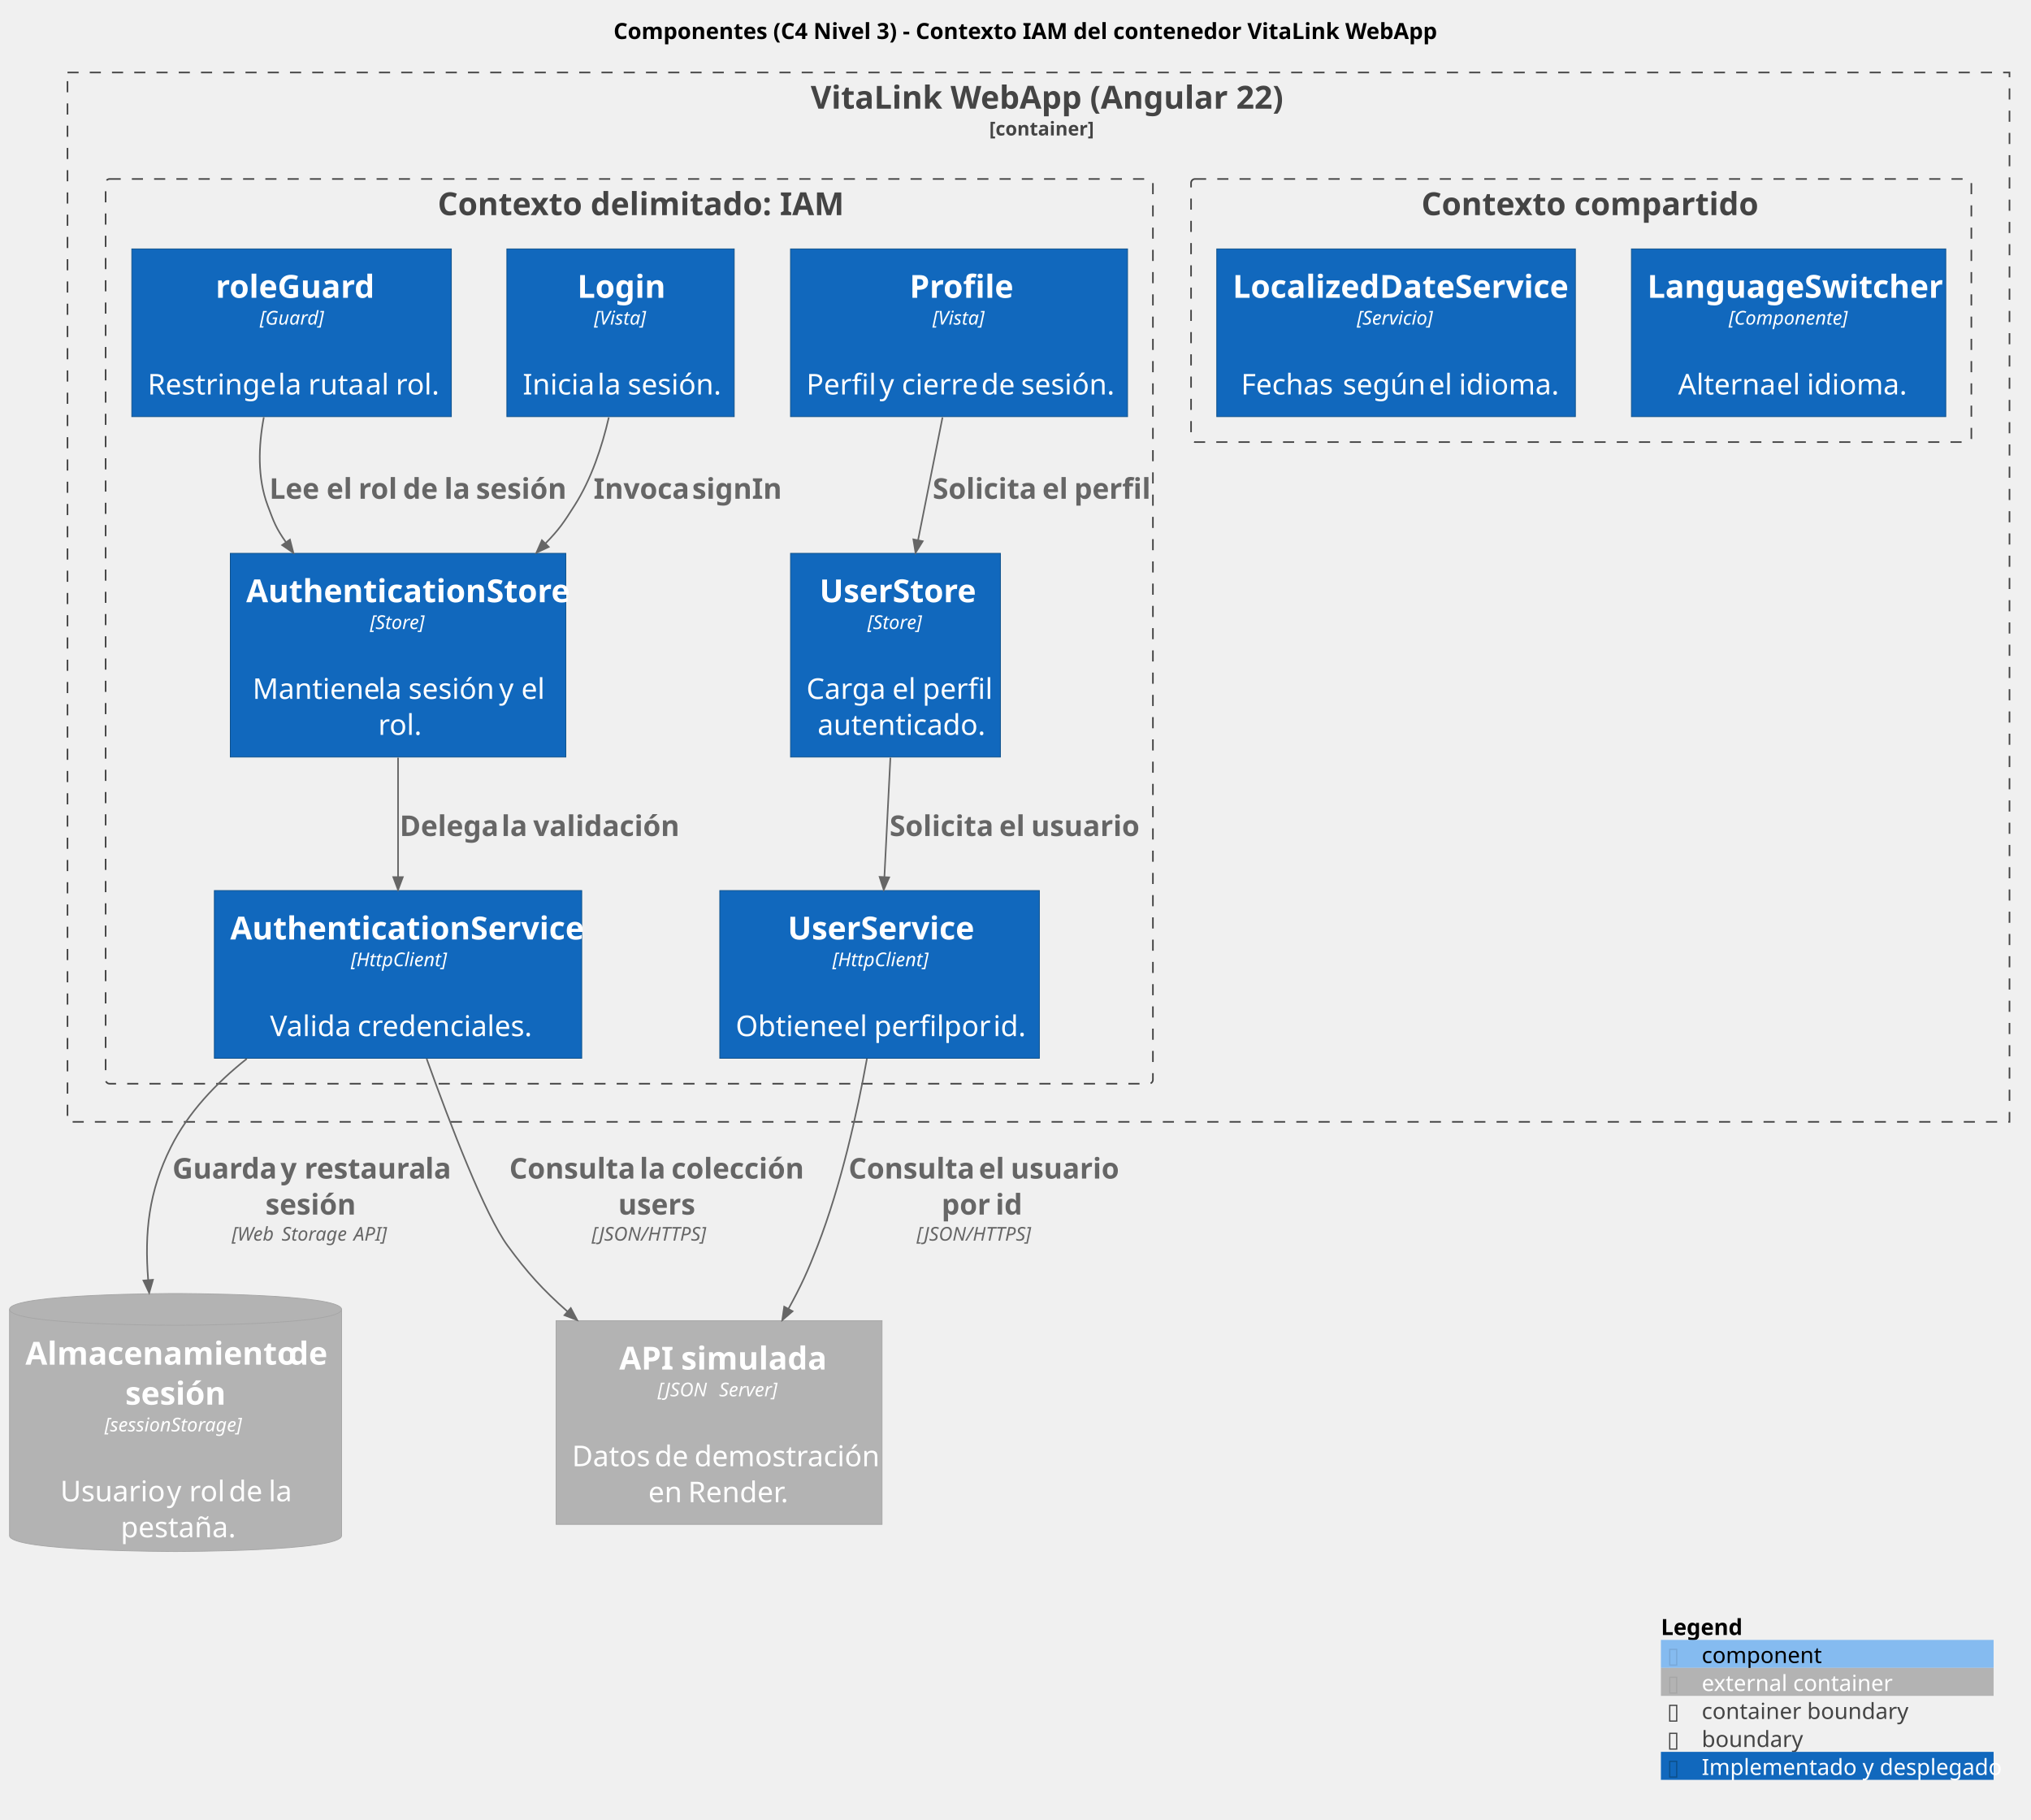
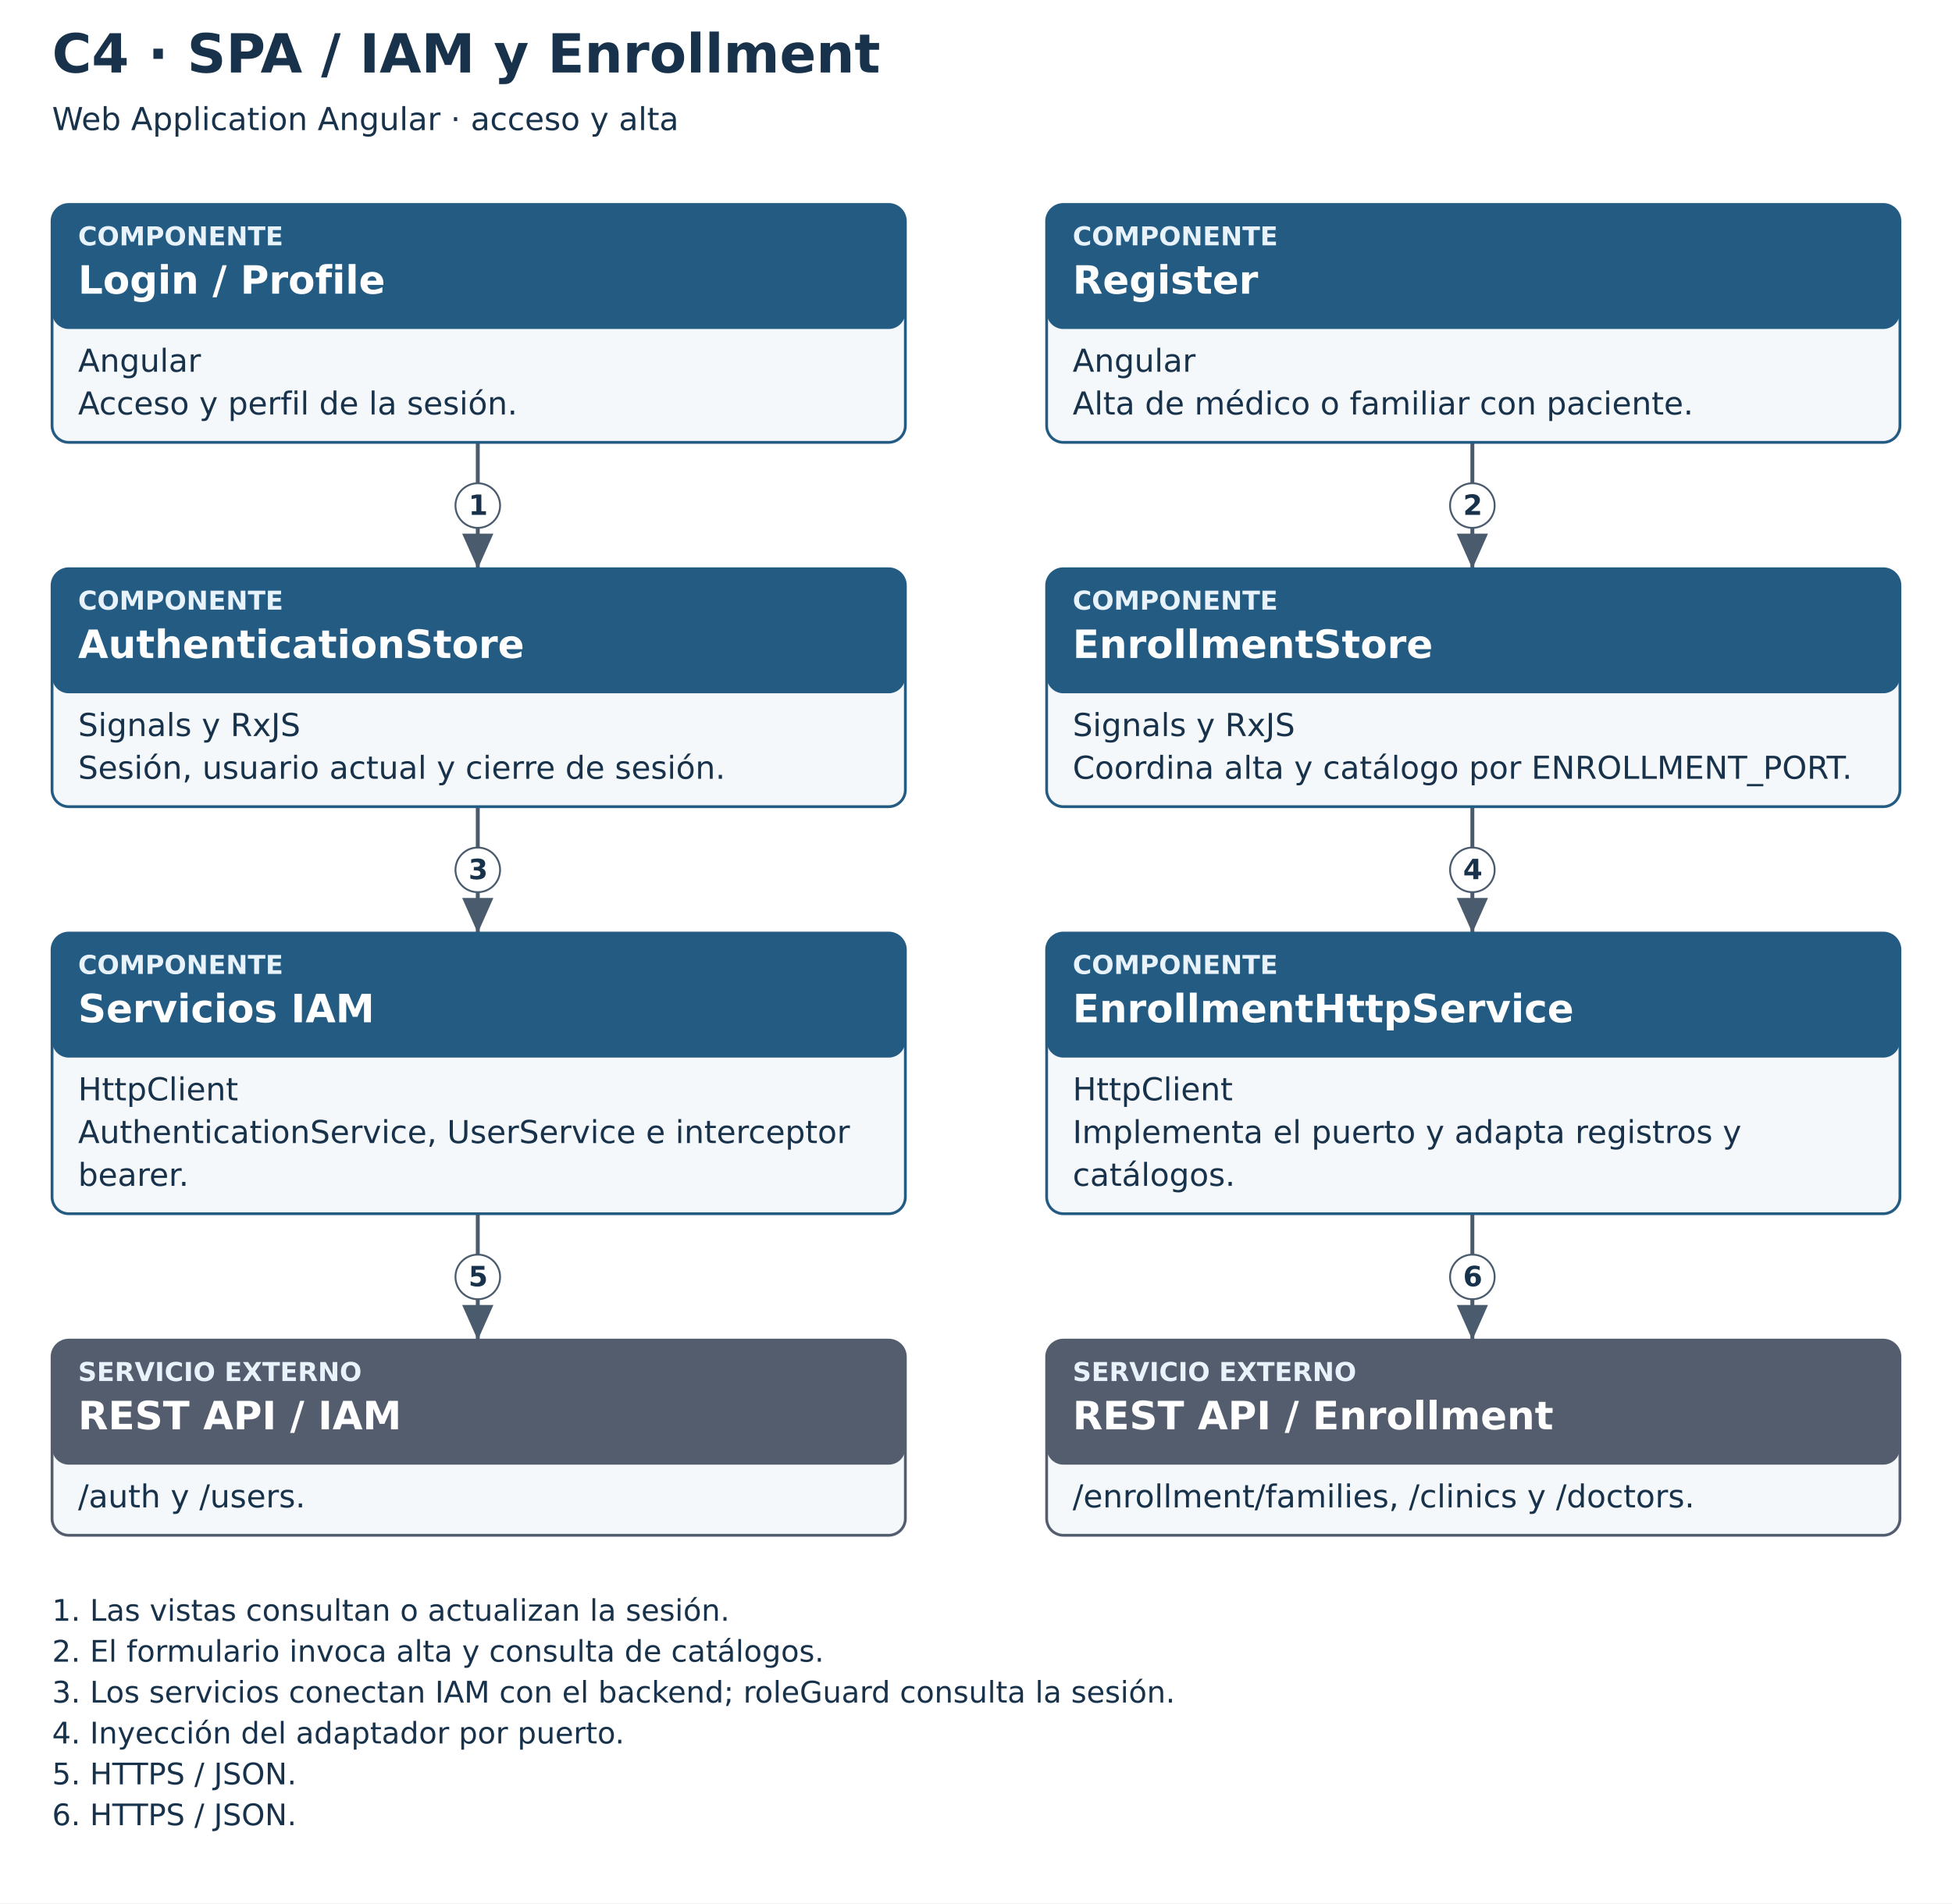
- <svg xmlns="http://www.w3.org/2000/svg" version="1.1" data-diagram-type="DESCRIPTION" style="width:1278px;height:1145px;background:#FFFFFF;" width="1278px" height="1145px" viewBox="0 0 1278 1145" zoomAndPan="magnify" preserveAspectRatio="none" contentStyleType="text/css">
-   <defs />
-   <g font-family="sans-serif" lengthAdjust="spacing">
-     <g class="title" data-source-line="11">
-       <text x="386.052" y="24.533" fill="#000" font-size="14" textLength="499.365" font-weight="700">Componentes (C4 Nivel 3) - Contexto IAM del contenedor VitaLink WebApp</text>
-     </g>
-     <g class="cluster" data-qualified-name="spa" id="ent0001" data-source-line="1666">
-       <rect x="42.47" y="45.609" width="1222" height="660.23" fill="none" style="stroke:#444;stroke-width:1;stroke-dasharray:7,7;" />
-       <text x="510.13" y="68.371" fill="#444" font-size="20" textLength="286.68" font-weight="700">VitaLink WebApp (Angular 22)</text>
-       <text x="622.468" y="85.223" fill="#444" font-size="12" textLength="62.004" font-weight="700">[container]</text>
-     </g>
-     <g class="cluster" data-qualified-name="spa.iam" id="ent0002" data-source-line="1666">
-       <rect x="66.47" y="112.609" width="659" height="569.23" fill="none" style="stroke:#444;stroke-width:1;stroke-dasharray:7,7;" rx="2.5" ry="2.5" />
-       <text x="275.418" y="135.371" fill="#444" font-size="20" textLength="241.104" font-weight="700">Contexto delimitado: IAM</text>
-     </g>
-     <g class="cluster" data-qualified-name="spa.shared" id="ent0010" data-source-line="1666">
-       <rect x="749.47" y="112.609" width="491" height="165.53" fill="none" style="stroke:#444;stroke-width:1;stroke-dasharray:7,7;" rx="2.5" ry="2.5" />
-       <text x="894.413" y="135.371" fill="#444" font-size="20" textLength="201.113" font-weight="700">Contexto compartido</text>
-     </g>
-     <g class="entity" data-qualified-name="spa.iam.login" id="ent0003" data-source-line="78">
-       <rect x="318.94" y="156.609" width="143.064" height="105.531" fill="#1168BD" style="stroke:#0B4F8A;stroke-width:0.5;" />
-       <text x="363.26" y="187.371" fill="#FFF" font-size="20" textLength="54.424" font-weight="700">Login</text>
-       <text x="373.799" y="204.223" fill="#FFF" font-size="12" textLength="33.346" font-style="italic">[Vista]</text>
-       <text x="387.972" y="225.545" fill="#FFF" font-size="18"> </text>
-       <text x="328.94" y="248.186" fill="#FFF" font-size="18" textLength="42.021">Inicia</text>
-       <text x="370.961" y="248.186" fill="#FFF" font-size="18"> </text>
-       <text x="375.961" y="248.186" fill="#FFF" font-size="18" textLength="14.01">la</text>
-       <text x="389.971" y="248.186" fill="#FFF" font-size="18"> </text>
-       <text x="394.972" y="248.186" fill="#FFF" font-size="18" textLength="57.032">sesión.</text>
-     </g>
-     <g class="entity" data-qualified-name="spa.iam.profile" id="ent0004" data-source-line="78">
-       <rect x="497.43" y="156.609" width="212.076" height="105.531" fill="#1168BD" style="stroke:#0B4F8A;stroke-width:0.5;" />
-       <text x="572.35" y="187.371" fill="#FFF" font-size="20" textLength="62.236" font-weight="700">Profile</text>
-       <text x="586.795" y="204.223" fill="#FFF" font-size="12" textLength="33.346" font-style="italic">[Vista]</text>
-       <text x="600.968" y="225.545" fill="#FFF" font-size="18"> </text>
-       <text x="507.43" y="248.186" fill="#FFF" font-size="18" textLength="41.01">Perfil</text>
-       <text x="548.44" y="248.186" fill="#FFF" font-size="18"> </text>
-       <text x="553.441" y="248.186" fill="#FFF" font-size="18">y</text>
-       <text x="562.441" y="248.186" fill="#FFF" font-size="18"> </text>
-       <text x="567.442" y="248.186" fill="#FFF" font-size="18" textLength="45.009">cierre</text>
-       <text x="612.451" y="248.186" fill="#FFF" font-size="18"> </text>
-       <text x="617.451" y="248.186" fill="#FFF" font-size="18" textLength="20.021">de</text>
-       <text x="637.473" y="248.186" fill="#FFF" font-size="18"> </text>
-       <text x="642.474" y="248.186" fill="#FFF" font-size="18" textLength="57.032">sesión.</text>
-     </g>
-     <g class="entity" data-qualified-name="spa.iam.guard" id="ent0005" data-source-line="78">
-       <rect x="82.93" y="156.609" width="201.081" height="105.531" fill="#1168BD" style="stroke:#0B4F8A;stroke-width:0.5;" />
-       <text x="135.682" y="187.371" fill="#FFF" font-size="20" textLength="95.576" font-weight="700">roleGuard</text>
-       <text x="163.461" y="204.223" fill="#FFF" font-size="12" textLength="40.02" font-style="italic">[Guard]</text>
-       <text x="180.97" y="225.545" fill="#FFF" font-size="18"> </text>
-       <text x="92.93" y="248.186" fill="#FFF" font-size="18" textLength="77.036">Restringe</text>
-       <text x="169.966" y="248.186" fill="#FFF" font-size="18"> </text>
-       <text x="174.967" y="248.186" fill="#FFF" font-size="18" textLength="14.01">la</text>
-       <text x="188.977" y="248.186" fill="#FFF" font-size="18"> </text>
-       <text x="193.978" y="248.186" fill="#FFF" font-size="18" textLength="31.017">ruta</text>
-       <text x="224.994" y="248.186" fill="#FFF" font-size="18"> </text>
-       <text x="229.995" y="248.186" fill="#FFF" font-size="18" textLength="14.01">al</text>
-       <text x="244.005" y="248.186" fill="#FFF" font-size="18"> </text>
-       <text x="249.006" y="248.186" fill="#FFF" font-size="18" textLength="25.005">rol.</text>
-     </g>
-     <g class="entity" data-qualified-name="spa.iam.authstore" id="ent0006" data-source-line="78">
-       <rect x="144.92" y="348.139" width="211.113" height="128.172" fill="#1168BD" style="stroke:#0B4F8A;stroke-width:0.5;" />
-       <text x="154.92" y="378.901" fill="#FFF" font-size="20" textLength="191.113" font-weight="700">AuthenticationStore</text>
-       <text x="232.802" y="395.753" fill="#FFF" font-size="12" textLength="35.35" font-style="italic">[Store]</text>
-       <text x="247.976" y="417.075" fill="#FFF" font-size="18"> </text>
-       <text x="158.925" y="439.716" fill="#FFF" font-size="18" textLength="74.048">Mantiene</text>
-       <text x="232.973" y="439.716" fill="#FFF" font-size="18"> </text>
-       <text x="237.974" y="439.716" fill="#FFF" font-size="18" textLength="14.01">la</text>
-       <text x="251.984" y="439.716" fill="#FFF" font-size="18"> </text>
-       <text x="256.985" y="439.716" fill="#FFF" font-size="18" textLength="52.031">sesión</text>
-       <text x="309.016" y="439.716" fill="#FFF" font-size="18"> </text>
-       <text x="314.017" y="439.716" fill="#FFF" font-size="18">y</text>
-       <text x="323.017" y="439.716" fill="#FFF" font-size="18"> </text>
-       <text x="328.018" y="439.716" fill="#FFF" font-size="18" textLength="14.01">el</text>
-       <text x="237.974" y="462.356" fill="#FFF" font-size="18" textLength="25.005">rol.</text>
-     </g>
-     <g class="entity" data-qualified-name="spa.iam.userstore" id="ent0007" data-source-line="78">
-       <rect x="497.45" y="348.139" width="132.052" height="128.172" fill="#1168BD" style="stroke:#0B4F8A;stroke-width:0.5;" />
-       <text x="515.678" y="378.901" fill="#FFF" font-size="20" textLength="95.596" font-weight="700">UserStore</text>
-       <text x="545.801" y="395.753" fill="#FFF" font-size="12" textLength="35.35" font-style="italic">[Store]</text>
-       <text x="560.975" y="417.075" fill="#FFF" font-size="18"> </text>
-       <text x="507.45" y="439.716" fill="#FFF" font-size="18" textLength="49.025">Carga</text>
-       <text x="556.475" y="439.716" fill="#FFF" font-size="18"> </text>
-       <text x="561.476" y="439.716" fill="#FFF" font-size="18" textLength="14.01">el</text>
-       <text x="575.486" y="439.716" fill="#FFF" font-size="18"> </text>
-       <text x="580.487" y="439.716" fill="#FFF" font-size="18" textLength="39.015">perfil</text>
-       <text x="514.437" y="462.356" fill="#FFF" font-size="18" textLength="98.077">autenticado.</text>
-     </g>
-     <g class="entity" data-qualified-name="spa.iam.authservice" id="ent0008" data-source-line="78">
-       <rect x="134.89" y="560.309" width="231.162" height="105.531" fill="#1168BD" style="stroke:#0B4F8A;stroke-width:0.5;" />
-       <text x="144.89" y="591.071" fill="#FFF" font-size="20" textLength="211.162" font-weight="700">AuthenticationService</text>
-       <text x="220.793" y="607.923" fill="#FFF" font-size="12" textLength="59.355" font-style="italic">[HttpClient]</text>
-       <text x="247.971" y="629.245" fill="#FFF" font-size="18"> </text>
-       <text x="169.924" y="651.886" fill="#FFF" font-size="18" textLength="50.036">Valida</text>
-       <text x="219.96" y="651.886" fill="#FFF" font-size="18"> </text>
-       <text x="224.961" y="651.886" fill="#FFF" font-size="18" textLength="106.058">credenciales.</text>
-     </g>
-     <g class="entity" data-qualified-name="spa.iam.userservice" id="ent0009" data-source-line="78">
-       <rect x="452.92" y="560.309" width="201.099" height="105.531" fill="#1168BD" style="stroke:#0B4F8A;stroke-width:0.5;" />
-       <text x="495.647" y="591.071" fill="#FFF" font-size="20" textLength="115.645" font-weight="700">UserService</text>
-       <text x="523.792" y="607.923" fill="#FFF" font-size="12" textLength="59.355" font-style="italic">[HttpClient]</text>
-       <text x="550.969" y="629.245" fill="#FFF" font-size="18"> </text>
-       <text x="462.92" y="651.886" fill="#FFF" font-size="18" textLength="63.044">Obtiene</text>
-       <text x="525.964" y="651.886" fill="#FFF" font-size="18"> </text>
-       <text x="530.965" y="651.886" fill="#FFF" font-size="18" textLength="14.01">el</text>
-       <text x="544.975" y="651.886" fill="#FFF" font-size="18"> </text>
-       <text x="549.976" y="651.886" fill="#FFF" font-size="18" textLength="39.015">perfil</text>
-       <text x="588.99" y="651.886" fill="#FFF" font-size="18"> </text>
-       <text x="593.991" y="651.886" fill="#FFF" font-size="18" textLength="26.016">por</text>
-       <text x="620.007" y="651.886" fill="#FFF" font-size="18"> </text>
-       <text x="625.008" y="651.886" fill="#FFF" font-size="18" textLength="19.011">id.</text>
-     </g>
-     <g class="entity" data-qualified-name="spa.shared.i18n" id="ent0011" data-source-line="78">
-       <rect x="765.65" y="156.609" width="225.654" height="105.531" fill="#1168BD" style="stroke:#0B4F8A;stroke-width:0.5;" />
-       <text x="775.65" y="187.371" fill="#FFF" font-size="20" textLength="205.654" font-weight="700">LocalizedDateService</text>
-       <text x="853.803" y="204.223" fill="#FFF" font-size="12" textLength="49.348" font-style="italic">[Servicio]</text>
-       <text x="875.977" y="225.545" fill="#FFF" font-size="18"> </text>
-       <text x="780.923" y="248.186" fill="#FFF" font-size="18" textLength="59.027">Fechas</text>
-       <text x="839.95" y="248.186" fill="#FFF" font-size="18"> </text>
-       <text x="844.951" y="248.186" fill="#FFF" font-size="18" textLength="49.043">según</text>
-       <text x="893.994" y="248.186" fill="#FFF" font-size="18"> </text>
-       <text x="898.995" y="248.186" fill="#FFF" font-size="18" textLength="14.01">el</text>
-       <text x="913.005" y="248.186" fill="#FFF" font-size="18"> </text>
-       <text x="918.006" y="248.186" fill="#FFF" font-size="18" textLength="58.025">idioma.</text>
-     </g>
-     <g class="entity" data-qualified-name="spa.shared.lang" id="ent0012" data-source-line="78">
-       <rect x="1026.57" y="156.609" width="197.813" height="105.531" fill="#1168BD" style="stroke:#0B4F8A;stroke-width:0.5;" />
-       <text x="1036.57" y="187.371" fill="#FFF" font-size="20" textLength="177.813" font-weight="700">LanguageSwitcher</text>
-       <text x="1087.786" y="204.223" fill="#FFF" font-size="12" textLength="75.381" font-style="italic">[Componente]</text>
-       <text x="1122.976" y="225.545" fill="#FFF" font-size="18"> </text>
-       <text x="1055.942" y="248.186" fill="#FFF" font-size="18" textLength="57.032">Alterna</text>
-       <text x="1112.974" y="248.186" fill="#FFF" font-size="18"> </text>
-       <text x="1117.975" y="248.186" fill="#FFF" font-size="18" textLength="14.01">el</text>
-       <text x="1131.985" y="248.186" fill="#FFF" font-size="18"> </text>
-       <text x="1136.986" y="248.186" fill="#FFF" font-size="18" textLength="58.025">idioma.</text>
-     </g>
-     <g class="entity" data-qualified-name="fakeapi" id="ent0013" data-source-line="83">
-       <rect x="349.92" y="830.919" width="205.098" height="128.172" fill="#B3B3B3" style="stroke:#A6A6A6;stroke-width:0.5;" />
-       <text x="389.671" y="861.681" fill="#FFF" font-size="20" textLength="33.34" font-weight="700">API</text>
-       <text x="423.011" y="861.681" fill="#FFF" font-size="20" font-weight="700"> </text>
-       <text x="428.567" y="861.681" fill="#FFF" font-size="20" textLength="86.699" font-weight="700">simulada</text>
-       <text x="413.794" y="878.533" fill="#FFF" font-size="12" textLength="35.338" font-style="italic">[JSON</text>
-       <text x="449.132" y="878.533" fill="#FFF" font-size="12" font-style="italic"> </text>
-       <text x="452.466" y="878.533" fill="#FFF" font-size="12" textLength="38.678" font-style="italic">Server]</text>
-       <text x="449.968" y="899.855" fill="#FFF" font-size="18"> </text>
-       <text x="359.92" y="922.496" fill="#FFF" font-size="18" textLength="47.021">Datos</text>
-       <text x="406.941" y="922.496" fill="#FFF" font-size="18"> </text>
-       <text x="411.942" y="922.496" fill="#FFF" font-size="18" textLength="20.021">de</text>
-       <text x="431.964" y="922.496" fill="#FFF" font-size="18"> </text>
-       <text x="436.965" y="922.496" fill="#FFF" font-size="18" textLength="108.053">demostración</text>
-       <text x="407.939" y="945.136" fill="#FFF" font-size="18" textLength="20.021">en</text>
-       <text x="427.961" y="945.136" fill="#FFF" font-size="18"> </text>
-       <text x="432.962" y="945.136" fill="#FFF" font-size="18" textLength="64.037">Render.</text>
-     </g>
-     <g class="entity" data-qualified-name="session" id="ent0014" data-source-line="87">
-       <path d="M6,823.839 C6,813.839 110.473,813.839 110.473,813.839 C110.473,813.839 214.945,813.839 214.945,823.839 L214.945,966.167 C214.945,976.167 110.473,976.167 110.473,976.167 C110.473,976.167 6,976.167 6,966.167 L6,823.839" style="stroke:#A6A6A6;stroke-width:0.5;" fill="#B3B3B3" />
-       <path d="M6,823.839 C6,833.839 110.473,833.839 110.473,833.839 C110.473,833.839 214.945,833.839 214.945,823.839" style="stroke:#A6A6A6;stroke-width:0.5;" fill="none" />
-       <text x="16" y="858.601" fill="#FFF" font-size="20" textLength="160.049" font-weight="700">Almacenamiento</text>
-       <text x="176.049" y="858.601" fill="#FFF" font-size="20" font-weight="700"> </text>
-       <text x="181.605" y="858.601" fill="#FFF" font-size="20" textLength="23.34" font-weight="700">de</text>
-       <text x="78.793" y="883.757" fill="#FFF" font-size="20" textLength="63.359" font-weight="700">sesión</text>
-       <text x="65.78" y="900.609" fill="#FFF" font-size="12" textLength="89.385" font-style="italic">[sessionStorage]</text>
-       <text x="107.972" y="921.931" fill="#FFF" font-size="18"> </text>
-       <text x="37.941" y="944.572" fill="#FFF" font-size="18" textLength="62.024">Usuario</text>
-       <text x="99.965" y="944.572" fill="#FFF" font-size="18"> </text>
-       <text x="104.966" y="944.572" fill="#FFF" font-size="18">y</text>
-       <text x="113.966" y="944.572" fill="#FFF" font-size="18"> </text>
-       <text x="118.967" y="944.572" fill="#FFF" font-size="18" textLength="20.004">rol</text>
-       <text x="138.971" y="944.572" fill="#FFF" font-size="18"> </text>
-       <text x="143.972" y="944.572" fill="#FFF" font-size="18" textLength="20.021">de</text>
-       <text x="163.994" y="944.572" fill="#FFF" font-size="18"> </text>
-       <text x="168.995" y="944.572" fill="#FFF" font-size="18" textLength="14.01">la</text>
-       <text x="75.945" y="967.212" fill="#FFF" font-size="18" textLength="69.056">pestaña.</text>
-     </g>
-     <g class="link" data-entity-1="ent0003" data-entity-2="ent0006" id="lnk15" data-source-line="1779" data-link-type="dependency">
-       <path d="M383.09,262.629 C378.8,281.189 372.05,301.559 361.47,318.139 C354.78,328.629 352.111,332.827 343.151,341.997" style="stroke:#666;stroke-width:1;" fill="none" id="login-to-authstore" />
-       <polygon points="337.56,347.719,345.297,344.094,341.005,339.901,337.56,347.719" fill="#666" style="stroke:#666;stroke-width:1;stroke-linejoin:miter;stroke-miterlimit:10;" />
-       <text x="373.5" y="313.825" fill="#666" font-size="18" textLength="57.023" font-weight="700">Invoca</text>
-       <text x="430.523" y="313.825" fill="#666" font-size="18" font-weight="700"> </text>
-       <text x="435.524" y="313.825" fill="#666" font-size="18" textLength="52.998" font-weight="700">signIn</text>
-     </g>
-     <g class="link" data-entity-1="ent0004" data-entity-2="ent0007" id="lnk16" data-source-line="1779" data-link-type="dependency">
-       <path d="M593.07,262.619 C587.88,288.659 583.132,312.503 577.672,339.933" style="stroke:#666;stroke-width:1;" fill="none" id="profile-to-userstore" />
-       <polygon points="576.11,347.779,580.614,340.519,574.73,339.348,576.11,347.779" fill="#666" style="stroke:#666;stroke-width:1;stroke-linejoin:miter;stroke-miterlimit:10;" />
-       <text x="586.87" y="313.825" fill="#666" font-size="18" textLength="64.02" font-weight="700">Solicita</text>
-       <text x="650.89" y="313.825" fill="#666" font-size="18" font-weight="700"> </text>
-       <text x="655.891" y="313.825" fill="#666" font-size="18" textLength="15.012" font-weight="700">el</text>
-       <text x="670.902" y="313.825" fill="#666" font-size="18" font-weight="700"> </text>
-       <text x="675.903" y="313.825" fill="#666" font-size="18" textLength="44.007" font-weight="700">perfil</text>
-     </g>
-     <g class="link" data-entity-1="ent0005" data-entity-2="ent0006" id="lnk17" data-source-line="1779" data-link-type="dependency">
-       <path d="M166.01,262.509 C162.61,280.559 161.87,300.639 168.47,318.139 C172.39,328.519 173.451,331.933 179.991,341.243" style="stroke:#666;stroke-width:1;" fill="none" id="guard-to-authstore" />
-       <polygon points="184.59,347.789,182.446,339.519,177.537,342.968,184.59,347.789" fill="#666" style="stroke:#666;stroke-width:1;stroke-linejoin:miter;stroke-miterlimit:10;" />
-       <text x="169.47" y="313.825" fill="#666" font-size="18" textLength="31.017" font-weight="700">Lee</text>
-       <text x="200.487" y="313.825" fill="#666" font-size="18" font-weight="700"> </text>
-       <text x="205.488" y="313.825" fill="#666" font-size="18" textLength="15.012" font-weight="700">el</text>
-       <text x="220.499" y="313.825" fill="#666" font-size="18" font-weight="700"> </text>
-       <text x="225.5" y="313.825" fill="#666" font-size="18" textLength="23.001" font-weight="700">rol</text>
-       <text x="248.501" y="313.825" fill="#666" font-size="18" font-weight="700"> </text>
-       <text x="253.502" y="313.825" fill="#666" font-size="18" textLength="21.006" font-weight="700">de</text>
-       <text x="274.508" y="313.825" fill="#666" font-size="18" font-weight="700"> </text>
-       <text x="279.509" y="313.825" fill="#666" font-size="18" textLength="15.012" font-weight="700">la</text>
-       <text x="294.521" y="313.825" fill="#666" font-size="18" font-weight="700"> </text>
-       <text x="299.522" y="313.825" fill="#666" font-size="18" textLength="57.023" font-weight="700">sesión</text>
-     </g>
-     <g class="link" data-entity-1="ent0006" data-entity-2="ent0008" id="lnk18" data-source-line="1779" data-link-type="dependency">
-       <path d="M250.47,476.689 C250.47,503.509 250.47,526.369 250.47,551.849" style="stroke:#666;stroke-width:1;" fill="none" id="authstore-to-authservice" />
-       <polygon points="250.47,559.849,253.47,551.849,247.47,551.849,250.47,559.849" fill="#666" style="stroke:#666;stroke-width:1;stroke-linejoin:miter;stroke-miterlimit:10;" />
-       <text x="251.47" y="525.995" fill="#666" font-size="18" textLength="59.027" font-weight="700">Delega</text>
-       <text x="310.497" y="525.995" fill="#666" font-size="18" font-weight="700"> </text>
-       <text x="315.498" y="525.995" fill="#666" font-size="18" textLength="15.012" font-weight="700">la</text>
-       <text x="330.51" y="525.995" fill="#666" font-size="18" font-weight="700"> </text>
-       <text x="335.511" y="525.995" fill="#666" font-size="18" textLength="88.031" font-weight="700">validación</text>
-     </g>
-     <g class="link" data-entity-1="ent0007" data-entity-2="ent0009" id="lnk19" data-source-line="1779" data-link-type="dependency">
-       <path d="M560.28,476.689 C558.93,503.509 557.781,526.379 556.501,551.859" style="stroke:#666;stroke-width:1;" fill="none" id="userstore-to-userservice" />
-       <polygon points="556.1,559.849,559.498,552.01,553.505,551.709,556.1,559.849" fill="#666" style="stroke:#666;stroke-width:1;stroke-linejoin:miter;stroke-miterlimit:10;" />
-       <text x="559.77" y="525.995" fill="#666" font-size="18" textLength="64.02" font-weight="700">Solicita</text>
-       <text x="623.79" y="525.995" fill="#666" font-size="18" font-weight="700"> </text>
-       <text x="628.791" y="525.995" fill="#666" font-size="18" textLength="15.012" font-weight="700">el</text>
-       <text x="643.802" y="525.995" fill="#666" font-size="18" font-weight="700"> </text>
-       <text x="648.803" y="525.995" fill="#666" font-size="18" textLength="65.013" font-weight="700">usuario</text>
-     </g>
-     <g class="link" data-entity-1="ent0008" data-entity-2="ent0013" id="lnk20" data-source-line="1779" data-link-type="dependency">
-       <path d="M268.46,666.129 C283.68,708.519 305.23,764.399 319.47,783.839 C331.79,800.649 341.226,811.151 357.176,825.251" style="stroke:#666;stroke-width:1;" fill="none" id="authservice-to-fakeapi" />
-       <polygon points="363.17,830.549,359.163,823.003,355.189,827.498,363.17,830.549" fill="#666" style="stroke:#666;stroke-width:1;stroke-linejoin:miter;stroke-miterlimit:10;" />
-       <text x="320.47" y="741.525" fill="#666" font-size="18" textLength="77.001" font-weight="700">Consulta</text>
-       <text x="397.471" y="741.525" fill="#666" font-size="18" font-weight="700"> </text>
-       <text x="402.472" y="741.525" fill="#666" font-size="18" textLength="15.012" font-weight="700">la</text>
-       <text x="417.484" y="741.525" fill="#666" font-size="18" font-weight="700"> </text>
-       <text x="422.485" y="741.525" fill="#666" font-size="18" textLength="83.03" font-weight="700">colección</text>
-       <text x="388.976" y="764.166" fill="#666" font-size="18" textLength="48.032" font-weight="700">users</text>
-       <text x="372.323" y="780.578" fill="#666" font-size="12" textLength="81.34" font-style="italic">[JSON/HTTPS]</text>
-     </g>
-     <g class="link" data-entity-1="ent0008" data-entity-2="ent0014" id="lnk21" data-source-line="1779" data-link-type="dependency">
-       <path d="M155.27,666.159 C136.02,681.419 118.36,699.999 107.47,721.839 C93.6,749.669 90.87,775.324 93.25,805.444" style="stroke:#666;stroke-width:1;" fill="none" id="authservice-to-session" />
-       <polygon points="93.88,813.419,96.241,805.208,90.259,805.681,93.88,813.419" fill="#666" style="stroke:#666;stroke-width:1;stroke-linejoin:miter;stroke-miterlimit:10;" />
-       <text x="108.47" y="741.525" fill="#666" font-size="18" textLength="63.018" font-weight="700">Guarda</text>
-       <text x="171.488" y="741.525" fill="#666" font-size="18" font-weight="700"> </text>
-       <text x="176.489" y="741.525" fill="#666" font-size="18" font-weight="700">y</text>
-       <text x="186.499" y="741.525" fill="#666" font-size="18" font-weight="700"> </text>
-       <text x="191.5" y="741.525" fill="#666" font-size="18" textLength="71.042" font-weight="700">restaura</text>
-       <text x="262.542" y="741.525" fill="#666" font-size="18" font-weight="700"> </text>
-       <text x="267.543" y="741.525" fill="#666" font-size="18" textLength="15.012" font-weight="700">la</text>
-       <text x="167.001" y="764.166" fill="#666" font-size="18" textLength="57.023" font-weight="700">sesión</text>
-       <text x="145.822" y="780.578" fill="#666" font-size="12" textLength="28.008" font-style="italic">[Web</text>
-       <text x="173.83" y="780.578" fill="#666" font-size="12" font-style="italic"> </text>
-       <text x="177.164" y="780.578" fill="#666" font-size="12" textLength="42.029" font-style="italic">Storage</text>
-       <text x="219.193" y="780.578" fill="#666" font-size="12" font-style="italic"> </text>
-       <text x="222.527" y="780.578" fill="#666" font-size="12" textLength="22.676" font-style="italic">API]</text>
-     </g>
-     <g class="link" data-entity-1="ent0009" data-entity-2="ent0013" id="lnk22" data-source-line="1779" data-link-type="dependency">
-       <path d="M545.51,666.109 C539.32,700.309 529.26,745.629 514.47,783.839 C508.41,799.499 504.291,808.627 496.091,823.557" style="stroke:#666;stroke-width:1;" fill="none" id="userservice-to-fakeapi" />
-       <polygon points="492.24,830.569,498.721,825.002,493.462,822.113,492.24,830.569" fill="#666" style="stroke:#666;stroke-width:1;stroke-linejoin:miter;stroke-miterlimit:10;" />
-       <text x="533.94" y="741.525" fill="#666" font-size="18" textLength="77.001" font-weight="700">Consulta</text>
-       <text x="610.941" y="741.525" fill="#666" font-size="18" font-weight="700"> </text>
-       <text x="615.942" y="741.525" fill="#666" font-size="18" textLength="15.012" font-weight="700">el</text>
-       <text x="630.954" y="741.525" fill="#666" font-size="18" font-weight="700"> </text>
-       <text x="635.955" y="741.525" fill="#666" font-size="18" textLength="65.013" font-weight="700">usuario</text>
-       <text x="592.458" y="764.166" fill="#666" font-size="18" textLength="28.995" font-weight="700">por</text>
-       <text x="621.453" y="764.166" fill="#666" font-size="18" font-weight="700"> </text>
-       <text x="626.454" y="764.166" fill="#666" font-size="18" textLength="15.996" font-weight="700">id</text>
-       <text x="576.784" y="780.578" fill="#666" font-size="12" textLength="81.34" font-style="italic">[JSON/HTTPS]</text>
-     </g>
-     <g class="legend" data-source-line="1576">
-       <rect x="1045.126" y="1014.167" width="209.344" height="17.609" fill="none" style="stroke:none;" />
-       <text x="1045.126" y="1028.701" fill="#000" font-size="14" textLength="49.779" font-weight="700">Legend</text>
-       <text x="1098.795" y="1028.701" fill="#FFF" font-size="14"> </text>
-       <rect x="1045.126" y="1031.777" width="209.344" height="17.609" fill="#85BBF0" style="stroke:none;" />
-       <text x="1049.016" y="1046.31" fill="#78A8D8" font-size="14">▯</text>
-       <text x="1063.016" y="1046.31" fill="#FFF" font-size="14"> </text>
-       <text x="1070.795" y="1046.31" fill="#000" font-size="14" textLength="69.269">component</text>
-       <text x="1143.953" y="1046.31" fill="#FFF" font-size="14"> </text>
-       <rect x="1045.126" y="1049.386" width="209.344" height="17.609" fill="#B3B3B3" style="stroke:none;" />
-       <text x="1049.016" y="1063.919" fill="#A6A6A6" font-size="14">▯</text>
-       <text x="1063.016" y="1063.919" fill="#FFF" font-size="14"> </text>
-       <text x="1070.795" y="1063.919" fill="#FFF" font-size="14" textLength="111.289">external container</text>
-       <text x="1185.974" y="1063.919" fill="#FFF" font-size="14"> </text>
-       <rect x="1045.126" y="1066.996" width="209.344" height="17.609" fill="none" style="stroke:none;" />
-       <text x="1049.016" y="1081.529" fill="#444" font-size="14">▯</text>
-       <text x="1063.016" y="1081.529" fill="#FFF" font-size="14"> </text>
-       <text x="1070.795" y="1081.529" fill="#444" font-size="14" textLength="119.861">container boundary</text>
-       <text x="1194.546" y="1081.529" fill="#FFF" font-size="14"> </text>
-       <rect x="1045.126" y="1084.605" width="209.344" height="17.609" fill="none" style="stroke:none;" />
-       <text x="1049.016" y="1099.138" fill="#444" font-size="14">▯</text>
-       <text x="1063.016" y="1099.138" fill="#FFF" font-size="14"> </text>
-       <text x="1070.795" y="1099.138" fill="#444" font-size="14" textLength="58.379">boundary</text>
-       <text x="1133.064" y="1099.138" fill="#FFF" font-size="14"> </text>
-       <rect x="1045.126" y="1102.214" width="209.344" height="17.609" fill="#1168BD" style="stroke:none;" />
-       <text x="1049.016" y="1116.748" fill="#0B4F8A" font-size="14">▯</text>
-       <text x="1063.016" y="1116.748" fill="#FFF" font-size="14"> </text>
-       <text x="1070.795" y="1116.748" fill="#FFF" font-size="14" textLength="175.896">Implementado y desplegado</text>
-       <text x="1250.58" y="1116.748" fill="#FFF" font-size="14"> </text>
-       <line x1="1045.126" y1="1014.167" x2="1254.47" y2="1014.167" style="stroke:none;" />
-       <line x1="1045.126" y1="1031.777" x2="1254.47" y2="1031.777" style="stroke:none;" />
-       <line x1="1045.126" y1="1049.386" x2="1254.47" y2="1049.386" style="stroke:none;" />
-       <line x1="1045.126" y1="1066.996" x2="1254.47" y2="1066.996" style="stroke:none;" />
-       <line x1="1045.126" y1="1084.605" x2="1254.47" y2="1084.605" style="stroke:none;" />
-       <line x1="1045.126" y1="1102.214" x2="1254.47" y2="1102.214" style="stroke:none;" />
-       <line x1="1045.126" y1="1119.824" x2="1254.47" y2="1119.824" style="stroke:none;" />
-       <line x1="1045.126" y1="1014.167" x2="1045.126" y2="1119.824" style="stroke:none;" />
-       <line x1="1254.47" y1="1014.167" x2="1254.47" y2="1119.824" style="stroke:none;" />
-     </g>
-   </g>
+ <svg xmlns="http://www.w3.org/2000/svg" viewBox="0 0 1050 1024" width="1050" height="1024" role="img">
+   <defs>
+     <marker id="arrow" markerWidth="10" markerHeight="9" refX="9" refY="4" orient="auto">
+       <path d="M0,0 L9,4 L0,8 z" fill="#4a5b6d" />
+     </marker>
+   </defs>
+   <rect width="1050" height="1024" fill="#ffffff" />
+   <text x="28" y="39" font-family="DejaVu Sans" font-size="29" font-weight="700" fill="#17324a">C4 · SPA / IAM y Enrollment</text>
+   <text x="28" y="70" font-family="DejaVu Sans" font-size="17" font-weight="400" fill="#17324a">Web Application Angular · acceso y alta</text>
+   <polyline points="257,238 257,272 257,272 257,306" fill="none" stroke="#4a5b6d" stroke-width="2.1" marker-end="url(#arrow)" />
+   <circle cx="257.0" cy="272" r="12" fill="#fff" stroke="#4a5b6d" />
+   <text x="252.0" y="277" font-family="DejaVu Sans" font-size="15" font-weight="700" fill="#17324a">1</text>
+   <polyline points="792,238 792,272 792,272 792,306" fill="none" stroke="#4a5b6d" stroke-width="2.1" marker-end="url(#arrow)" />
+   <circle cx="792.0" cy="272" r="12" fill="#fff" stroke="#4a5b6d" />
+   <text x="787.0" y="277" font-family="DejaVu Sans" font-size="15" font-weight="700" fill="#17324a">2</text>
+   <polyline points="257,434 257,468 257,468 257,502" fill="none" stroke="#4a5b6d" stroke-width="2.1" marker-end="url(#arrow)" />
+   <circle cx="257.0" cy="468" r="12" fill="#fff" stroke="#4a5b6d" />
+   <text x="252.0" y="473" font-family="DejaVu Sans" font-size="15" font-weight="700" fill="#17324a">3</text>
+   <polyline points="792,434 792,468 792,468 792,502" fill="none" stroke="#4a5b6d" stroke-width="2.1" marker-end="url(#arrow)" />
+   <circle cx="792.0" cy="468" r="12" fill="#fff" stroke="#4a5b6d" />
+   <text x="787.0" y="473" font-family="DejaVu Sans" font-size="15" font-weight="700" fill="#17324a">4</text>
+   <polyline points="257,653 257,687 257,687 257,721" fill="none" stroke="#4a5b6d" stroke-width="2.1" marker-end="url(#arrow)" />
+   <circle cx="257.0" cy="687" r="12" fill="#fff" stroke="#4a5b6d" />
+   <text x="252.0" y="692" font-family="DejaVu Sans" font-size="15" font-weight="700" fill="#17324a">5</text>
+   <polyline points="792,653 792,687 792,687 792,721" fill="none" stroke="#4a5b6d" stroke-width="2.1" marker-end="url(#arrow)" />
+   <circle cx="792.0" cy="687" r="12" fill="#fff" stroke="#4a5b6d" />
+   <text x="787.0" y="692" font-family="DejaVu Sans" font-size="15" font-weight="700" fill="#17324a">6</text>
+   <rect x="28" y="110" width="459" height="128" rx="9" fill="#f4f8fb" stroke="#235b82" stroke-width="1.5" />
+   <rect x="28" y="110" width="459" height="67" rx="9" fill="#235b82" />
+   <text x="42" y="132" font-family="DejaVu Sans" font-size="14" font-weight="700" fill="#e8f2fb">COMPONENTE</text>
+   <text x="42" y="158" font-family="DejaVu Sans" font-size="21" font-weight="700" fill="#ffffff">Login / Profile</text>
+   <text x="42" y="200" font-family="DejaVu Sans" font-size="17" font-weight="400" fill="#17324a">Angular</text>
+   <text x="42" y="223" font-family="DejaVu Sans" font-size="17" font-weight="400" fill="#17324a">Acceso y perfil de la sesión.</text>
+   <rect x="563" y="110" width="459" height="128" rx="9" fill="#f4f8fb" stroke="#235b82" stroke-width="1.5" />
+   <rect x="563" y="110" width="459" height="67" rx="9" fill="#235b82" />
+   <text x="577" y="132" font-family="DejaVu Sans" font-size="14" font-weight="700" fill="#e8f2fb">COMPONENTE</text>
+   <text x="577" y="158" font-family="DejaVu Sans" font-size="21" font-weight="700" fill="#ffffff">Register</text>
+   <text x="577" y="200" font-family="DejaVu Sans" font-size="17" font-weight="400" fill="#17324a">Angular</text>
+   <text x="577" y="223" font-family="DejaVu Sans" font-size="17" font-weight="400" fill="#17324a">Alta de médico o familiar con paciente.</text>
+   <rect x="28" y="306" width="459" height="128" rx="9" fill="#f4f8fb" stroke="#235b82" stroke-width="1.5" />
+   <rect x="28" y="306" width="459" height="67" rx="9" fill="#235b82" />
+   <text x="42" y="328" font-family="DejaVu Sans" font-size="14" font-weight="700" fill="#e8f2fb">COMPONENTE</text>
+   <text x="42" y="354" font-family="DejaVu Sans" font-size="21" font-weight="700" fill="#ffffff">AuthenticationStore</text>
+   <text x="42" y="396" font-family="DejaVu Sans" font-size="17" font-weight="400" fill="#17324a">Signals y RxJS</text>
+   <text x="42" y="419" font-family="DejaVu Sans" font-size="17" font-weight="400" fill="#17324a">Sesión, usuario actual y cierre de sesión.</text>
+   <rect x="563" y="306" width="459" height="128" rx="9" fill="#f4f8fb" stroke="#235b82" stroke-width="1.5" />
+   <rect x="563" y="306" width="459" height="67" rx="9" fill="#235b82" />
+   <text x="577" y="328" font-family="DejaVu Sans" font-size="14" font-weight="700" fill="#e8f2fb">COMPONENTE</text>
+   <text x="577" y="354" font-family="DejaVu Sans" font-size="21" font-weight="700" fill="#ffffff">EnrollmentStore</text>
+   <text x="577" y="396" font-family="DejaVu Sans" font-size="17" font-weight="400" fill="#17324a">Signals y RxJS</text>
+   <text x="577" y="419" font-family="DejaVu Sans" font-size="17" font-weight="400" fill="#17324a">Coordina alta y catálogo por ENROLLMENT_PORT.</text>
+   <rect x="28" y="502" width="459" height="151" rx="9" fill="#f4f8fb" stroke="#235b82" stroke-width="1.5" />
+   <rect x="28" y="502" width="459" height="67" rx="9" fill="#235b82" />
+   <text x="42" y="524" font-family="DejaVu Sans" font-size="14" font-weight="700" fill="#e8f2fb">COMPONENTE</text>
+   <text x="42" y="550" font-family="DejaVu Sans" font-size="21" font-weight="700" fill="#ffffff">Servicios IAM</text>
+   <text x="42" y="592" font-family="DejaVu Sans" font-size="17" font-weight="400" fill="#17324a">HttpClient</text>
+   <text x="42" y="615" font-family="DejaVu Sans" font-size="17" font-weight="400" fill="#17324a">AuthenticationService, UserService e interceptor</text>
+   <text x="42" y="638" font-family="DejaVu Sans" font-size="17" font-weight="400" fill="#17324a">bearer.</text>
+   <rect x="563" y="502" width="459" height="151" rx="9" fill="#f4f8fb" stroke="#235b82" stroke-width="1.5" />
+   <rect x="563" y="502" width="459" height="67" rx="9" fill="#235b82" />
+   <text x="577" y="524" font-family="DejaVu Sans" font-size="14" font-weight="700" fill="#e8f2fb">COMPONENTE</text>
+   <text x="577" y="550" font-family="DejaVu Sans" font-size="21" font-weight="700" fill="#ffffff">EnrollmentHttpService</text>
+   <text x="577" y="592" font-family="DejaVu Sans" font-size="17" font-weight="400" fill="#17324a">HttpClient</text>
+   <text x="577" y="615" font-family="DejaVu Sans" font-size="17" font-weight="400" fill="#17324a">Implementa el puerto y adapta registros y</text>
+   <text x="577" y="638" font-family="DejaVu Sans" font-size="17" font-weight="400" fill="#17324a">catálogos.</text>
+   <rect x="28" y="721" width="459" height="105" rx="9" fill="#f4f8fb" stroke="#545d6e" stroke-width="1.5" />
+   <rect x="28" y="721" width="459" height="67" rx="9" fill="#545d6e" />
+   <text x="42" y="743" font-family="DejaVu Sans" font-size="14" font-weight="700" fill="#e8f2fb">SERVICIO EXTERNO</text>
+   <text x="42" y="769" font-family="DejaVu Sans" font-size="21" font-weight="700" fill="#ffffff">REST API / IAM</text>
+   <text x="42" y="811" font-family="DejaVu Sans" font-size="17" font-weight="400" fill="#17324a">/auth y /users.</text>
+   <rect x="563" y="721" width="459" height="105" rx="9" fill="#f4f8fb" stroke="#545d6e" stroke-width="1.5" />
+   <rect x="563" y="721" width="459" height="67" rx="9" fill="#545d6e" />
+   <text x="577" y="743" font-family="DejaVu Sans" font-size="14" font-weight="700" fill="#e8f2fb">SERVICIO EXTERNO</text>
+   <text x="577" y="769" font-family="DejaVu Sans" font-size="21" font-weight="700" fill="#ffffff">REST API / Enrollment</text>
+   <text x="577" y="811" font-family="DejaVu Sans" font-size="17" font-weight="400" fill="#17324a">/enrollment/families, /clinics y /doctors.</text>
+   <text x="28" y="872" font-family="DejaVu Sans" font-size="16" font-weight="400" fill="#17324a">1. Las vistas consultan o actualizan la sesión.</text>
+   <text x="28" y="894" font-family="DejaVu Sans" font-size="16" font-weight="400" fill="#17324a">2. El formulario invoca alta y consulta de catálogos.</text>
+   <text x="28" y="916" font-family="DejaVu Sans" font-size="16" font-weight="400" fill="#17324a">3. Los servicios conectan IAM con el backend; roleGuard consulta la sesión.</text>
+   <text x="28" y="938" font-family="DejaVu Sans" font-size="16" font-weight="400" fill="#17324a">4. Inyección del adaptador por puerto.</text>
+   <text x="28" y="960" font-family="DejaVu Sans" font-size="16" font-weight="400" fill="#17324a">5. HTTPS / JSON.</text>
+   <text x="28" y="982" font-family="DejaVu Sans" font-size="16" font-weight="400" fill="#17324a">6. HTTPS / JSON.</text>
</svg>
